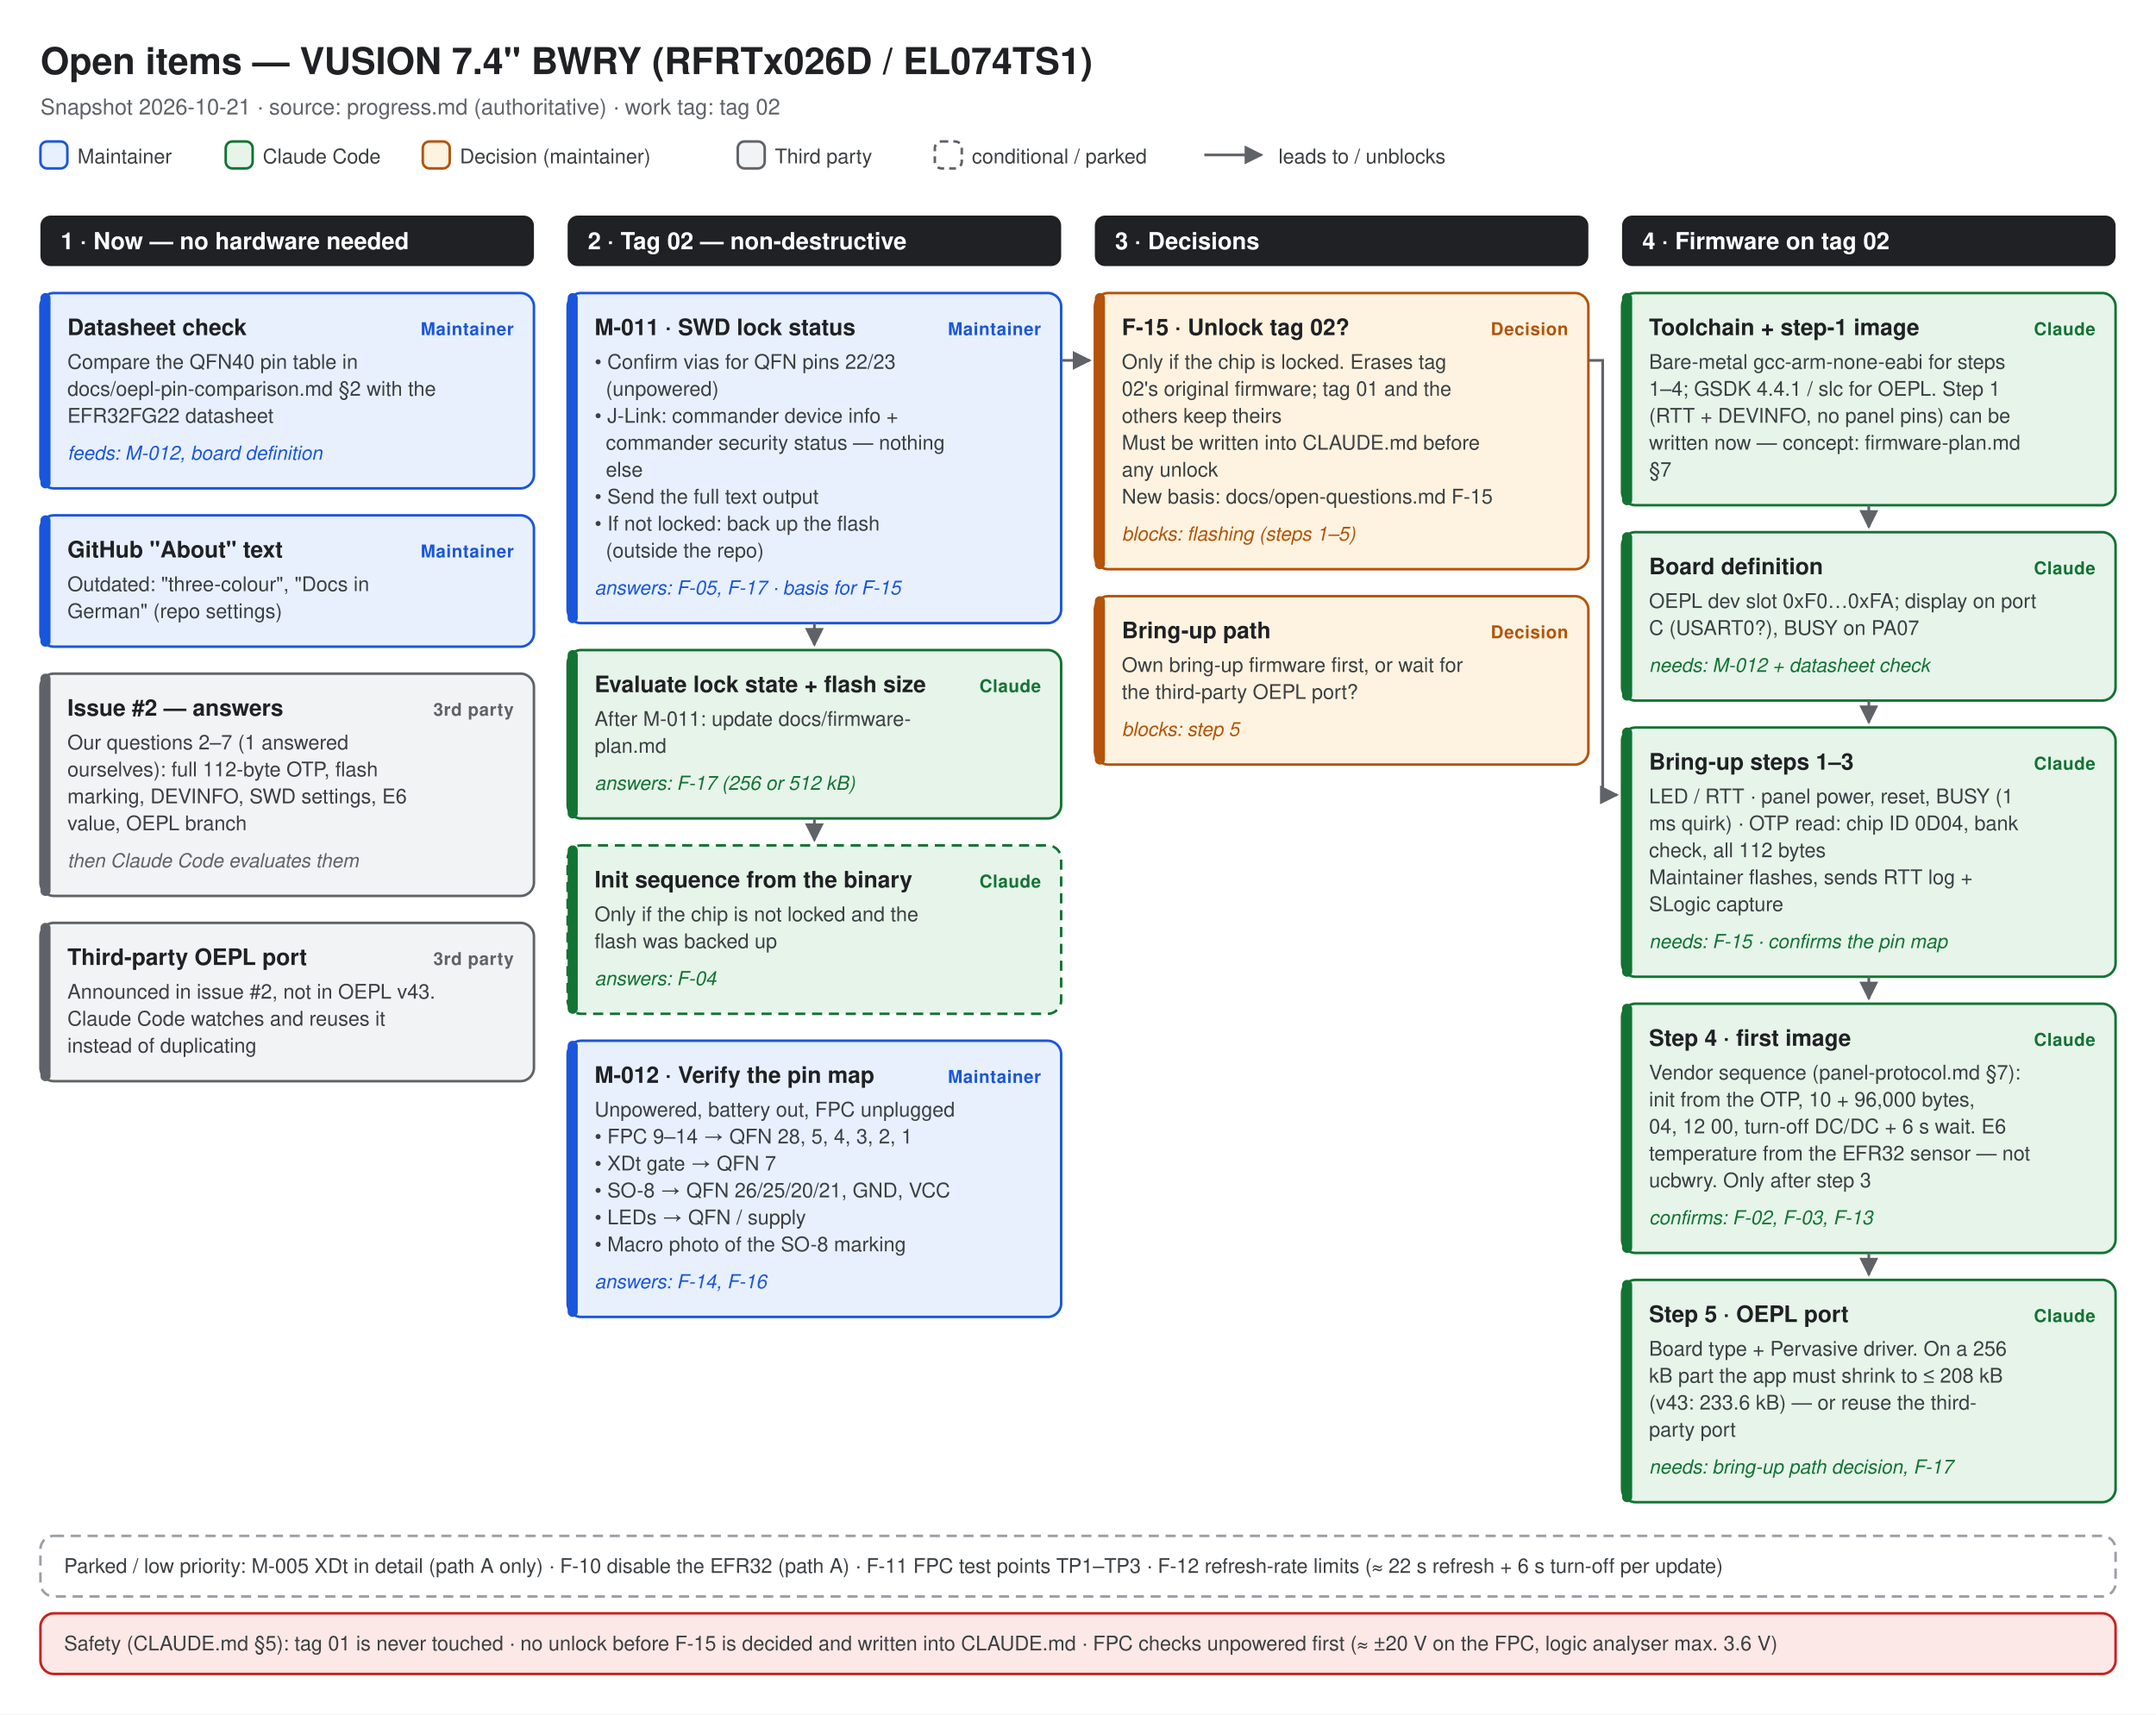
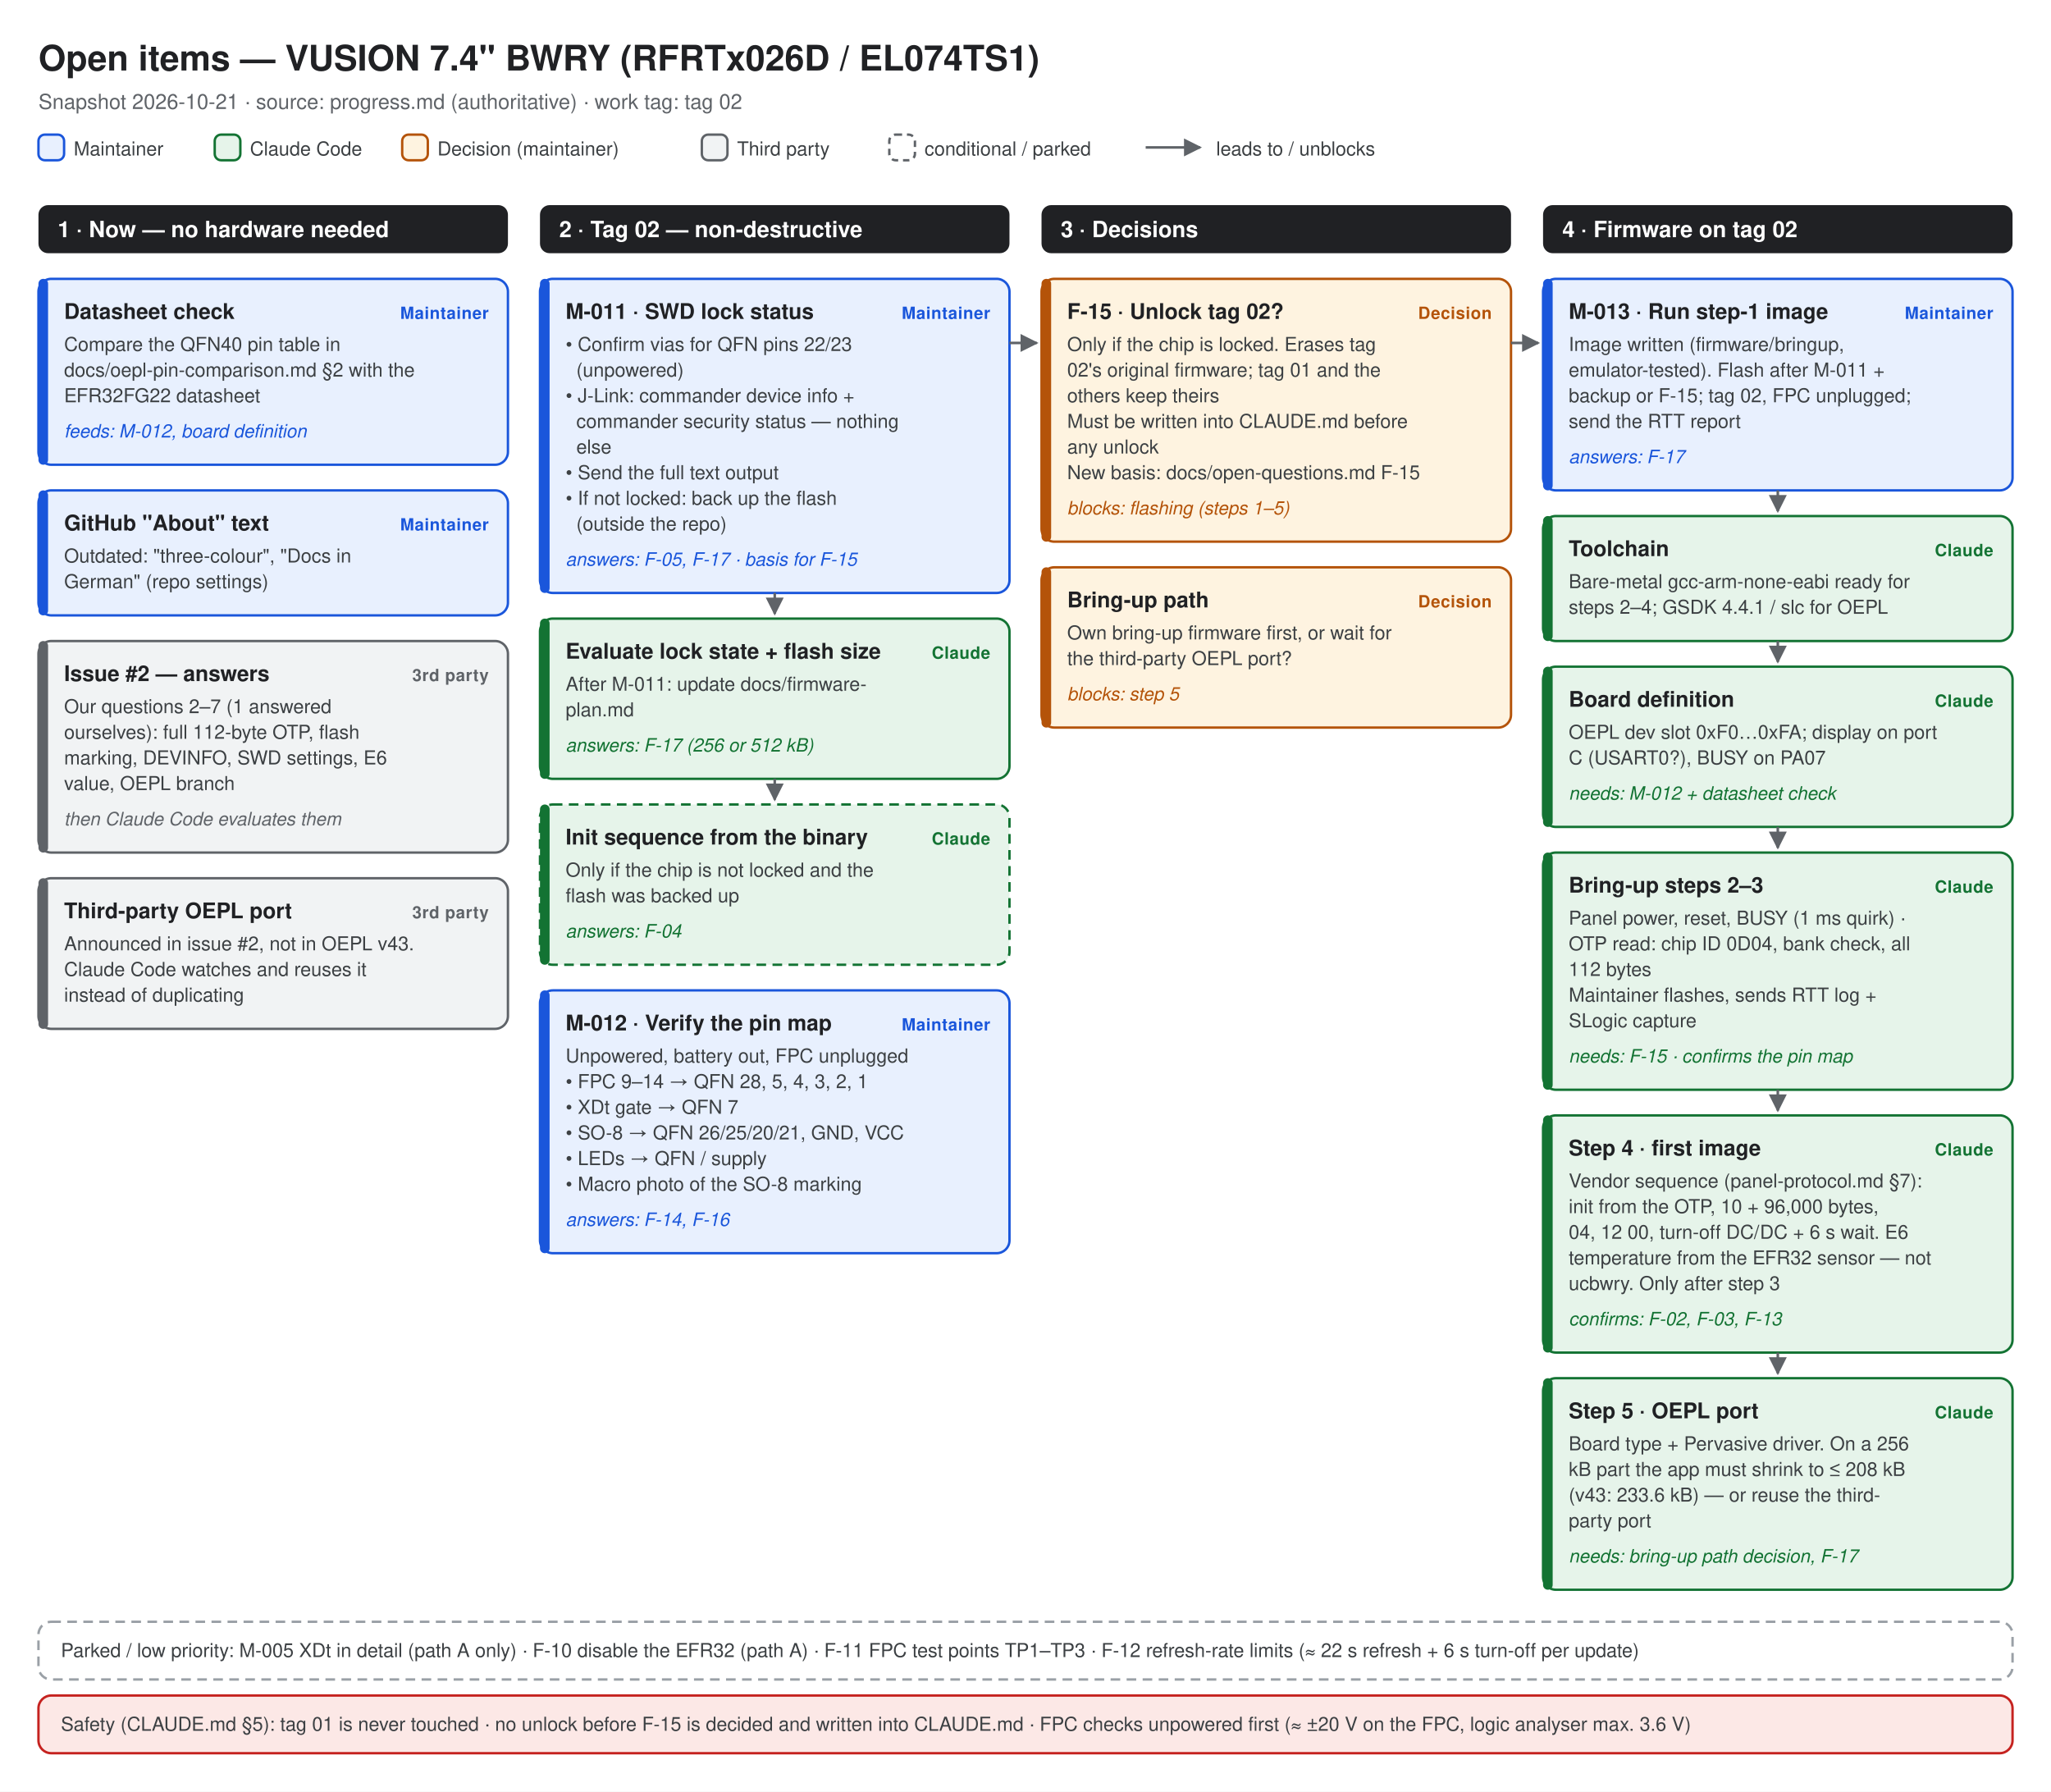
- <svg xmlns="http://www.w3.org/2000/svg" width="1280" height="1018" viewBox="0 0 1280 1018" font-family="Segoe UI, Helvetica, Arial, sans-serif">
+ <svg xmlns="http://www.w3.org/2000/svg" width="1280" height="1118" viewBox="0 0 1280 1118" font-family="Segoe UI, Helvetica, Arial, sans-serif">
  <style>.h1{font-size:22px;font-weight:700;fill:#202124}.sub{font-size:13px;fill:#5f6368}.col{font-size:14px;font-weight:700;fill:#ffffff}.title{font-size:13.5px;font-weight:700;fill:#202124}.owner{font-size:10.5px;font-weight:700;letter-spacing:.3px}.body{font-size:12px;fill:#3c4043}.foot{font-size:11.5px;font-style:italic}.arrow{fill:none;stroke:#5f6368;stroke-width:1.6;marker-end:url(#tip)}</style>
  <defs>
    <marker id="tip" viewBox="0 0 10 10" refX="9" refY="5" markerWidth="7" markerHeight="7" orient="auto-start-reverse">
      <path d="M0,0 L10,5 L0,10 z" fill="#5f6368" />
    </marker>
  </defs>
-   <rect width="1280" height="1018" fill="#ffffff" />
+   <rect width="1280" height="1118" fill="#ffffff" />
  <text x="24" y="44" class="h1">Open items — VUSION 7.4" BWRY (RFRTx026D / EL074TS1)</text>
  <text x="24" y="68" class="sub">Snapshot 2026-10-21 · source: progress.md (authoritative) · work tag: tag 02</text>
  <rect x="24" y="84" width="16" height="16" rx="4" fill="#e8f0fe" stroke="#1a56db" stroke-width="1.5" />
  <text x="46" y="97" class="body">Maintainer</text>
  <rect x="134" y="84" width="16" height="16" rx="4" fill="#e6f4ea" stroke="#137333" stroke-width="1.5" />
  <text x="156" y="97" class="body">Claude Code</text>
  <rect x="251" y="84" width="16" height="16" rx="4" fill="#fef3e0" stroke="#b45309" stroke-width="1.5" />
  <text x="273" y="97" class="body">Decision (maintainer)</text>
  <rect x="438" y="84" width="16" height="16" rx="4" fill="#f1f3f4" stroke="#5f6368" stroke-width="1.5" />
  <text x="460" y="97" class="body">Third party</text>
  <rect x="555" y="84" width="16" height="16" rx="4" fill="#ffffff" stroke="#5f6368" stroke-width="1.5" stroke-dasharray="4 3" />
  <text x="577" y="97" class="body">conditional / parked</text>
  <path d="M715,92 L749,92" class="arrow" />
  <text x="759" y="97" class="body">leads to / unblocks</text>
  <rect x="24" y="128" width="293" height="30" rx="6" fill="#202124" />
  <text x="36" y="148" class="col">1 · Now — no hardware needed</text>
  <rect x="24" y="174" width="293" height="116" rx="8" fill="#e8f0fe" stroke="#1a56db" stroke-width="1.5" />
  <rect x="24" y="174" width="6" height="116" rx="3" fill="#1a56db" />
  <text x="40" y="199" class="title">Datasheet check</text>
  <text x="305" y="199" class="owner" fill="#1a56db" text-anchor="end">Maintainer</text>
  <text x="40" y="219" class="body" xml:space="preserve">Compare the QFN40 pin table in</text>
  <text x="40" y="235" class="body" xml:space="preserve">docs/oepl-pin-comparison.md §2 with the</text>
  <text x="40" y="251" class="body" xml:space="preserve">EFR32FG22 datasheet</text>
  <text x="40" y="273" class="foot" fill="#1a56db">feeds: M-012, board definition</text>
  <rect x="24" y="306" width="293" height="78" rx="8" fill="#e8f0fe" stroke="#1a56db" stroke-width="1.5" />
  <rect x="24" y="306" width="6" height="78" rx="3" fill="#1a56db" />
  <text x="40" y="331" class="title">GitHub "About" text</text>
  <text x="305" y="331" class="owner" fill="#1a56db" text-anchor="end">Maintainer</text>
  <text x="40" y="351" class="body" xml:space="preserve">Outdated: "three-colour", "Docs in</text>
  <text x="40" y="367" class="body" xml:space="preserve">German" (repo settings)</text>
  <rect x="24" y="400" width="293" height="132" rx="8" fill="#f1f3f4" stroke="#5f6368" stroke-width="1.5" />
  <rect x="24" y="400" width="6" height="132" rx="3" fill="#5f6368" />
  <text x="40" y="425" class="title">Issue #2 — answers</text>
  <text x="305" y="425" class="owner" fill="#5f6368" text-anchor="end">3rd party</text>
  <text x="40" y="445" class="body" xml:space="preserve">Our questions 2–7 (1 answered</text>
  <text x="40" y="461" class="body" xml:space="preserve">ourselves): full 112-byte OTP, flash</text>
  <text x="40" y="477" class="body" xml:space="preserve">marking, DEVINFO, SWD settings, E6</text>
  <text x="40" y="493" class="body" xml:space="preserve">value, OEPL branch</text>
  <text x="40" y="515" class="foot" fill="#5f6368">then Claude Code evaluates them</text>
  <rect x="24" y="548" width="293" height="94" rx="8" fill="#f1f3f4" stroke="#5f6368" stroke-width="1.5" />
  <rect x="24" y="548" width="6" height="94" rx="3" fill="#5f6368" />
  <text x="40" y="573" class="title">Third-party OEPL port</text>
  <text x="305" y="573" class="owner" fill="#5f6368" text-anchor="end">3rd party</text>
  <text x="40" y="593" class="body" xml:space="preserve">Announced in issue #2, not in OEPL v43.</text>
  <text x="40" y="609" class="body" xml:space="preserve">Claude Code watches and reuses it</text>
  <text x="40" y="625" class="body" xml:space="preserve">instead of duplicating</text>
  <rect x="337" y="128" width="293" height="30" rx="6" fill="#202124" />
  <text x="349" y="148" class="col">2 · Tag 02 — non-destructive</text>
  <rect x="337" y="174" width="293" height="196" rx="8" fill="#e8f0fe" stroke="#1a56db" stroke-width="1.5" />
  <rect x="337" y="174" width="6" height="196" rx="3" fill="#1a56db" />
  <text x="353" y="199" class="title">M-011 · SWD lock status</text>
  <text x="618" y="199" class="owner" fill="#1a56db" text-anchor="end">Maintainer</text>
  <text x="353" y="219" class="body" xml:space="preserve">• Confirm vias for QFN pins 22/23</text>
  <text x="353" y="235" class="body" xml:space="preserve">  (unpowered)</text>
  <text x="353" y="251" class="body" xml:space="preserve">• J-Link: commander device info +</text>
  <text x="353" y="267" class="body" xml:space="preserve">  commander security status — nothing</text>
  <text x="353" y="283" class="body" xml:space="preserve">  else</text>
  <text x="353" y="299" class="body" xml:space="preserve">• Send the full text output</text>
  <text x="353" y="315" class="body" xml:space="preserve">• If not locked: back up the flash</text>
  <text x="353" y="331" class="body" xml:space="preserve">  (outside the repo)</text>
  <text x="353" y="353" class="foot" fill="#1a56db">answers: F-05, F-17 · basis for F-15</text>
  <rect x="337" y="386" width="293" height="100" rx="8" fill="#e6f4ea" stroke="#137333" stroke-width="1.5" />
  <rect x="337" y="386" width="6" height="100" rx="3" fill="#137333" />
  <text x="353" y="411" class="title">Evaluate lock state + flash size</text>
  <text x="618" y="411" class="owner" fill="#137333" text-anchor="end">Claude</text>
  <text x="353" y="431" class="body" xml:space="preserve">After M-011: update docs/firmware-</text>
  <text x="353" y="447" class="body" xml:space="preserve">plan.md</text>
  <text x="353" y="469" class="foot" fill="#137333">answers: F-17 (256 or 512 kB)</text>
  <rect x="337" y="502" width="293" height="100" rx="8" fill="#e6f4ea" stroke="#137333" stroke-width="1.5" stroke-dasharray="6 4" />
  <rect x="337" y="502" width="6" height="100" rx="3" fill="#137333" />
  <text x="353" y="527" class="title">Init sequence from the binary</text>
  <text x="618" y="527" class="owner" fill="#137333" text-anchor="end">Claude</text>
  <text x="353" y="547" class="body" xml:space="preserve">Only if the chip is not locked and the</text>
  <text x="353" y="563" class="body" xml:space="preserve">flash was backed up</text>
  <text x="353" y="585" class="foot" fill="#137333">answers: F-04</text>
  <rect x="337" y="618" width="293" height="164" rx="8" fill="#e8f0fe" stroke="#1a56db" stroke-width="1.5" />
  <rect x="337" y="618" width="6" height="164" rx="3" fill="#1a56db" />
  <text x="353" y="643" class="title">M-012 · Verify the pin map</text>
  <text x="618" y="643" class="owner" fill="#1a56db" text-anchor="end">Maintainer</text>
  <text x="353" y="663" class="body" xml:space="preserve">Unpowered, battery out, FPC unplugged</text>
  <text x="353" y="679" class="body" xml:space="preserve">• FPC 9–14 → QFN 28, 5, 4, 3, 2, 1</text>
  <text x="353" y="695" class="body" xml:space="preserve">• XDt gate → QFN 7</text>
  <text x="353" y="711" class="body" xml:space="preserve">• SO-8 → QFN 26/25/20/21, GND, VCC</text>
  <text x="353" y="727" class="body" xml:space="preserve">• LEDs → QFN / supply</text>
  <text x="353" y="743" class="body" xml:space="preserve">• Macro photo of the SO-8 marking</text>
  <text x="353" y="765" class="foot" fill="#1a56db">answers: F-14, F-16</text>
  <rect x="650" y="128" width="293" height="30" rx="6" fill="#202124" />
  <text x="662" y="148" class="col">3 · Decisions</text>
  <rect x="650" y="174" width="293" height="164" rx="8" fill="#fef3e0" stroke="#b45309" stroke-width="1.5" />
  <rect x="650" y="174" width="6" height="164" rx="3" fill="#b45309" />
  <text x="666" y="199" class="title">F-15 · Unlock tag 02?</text>
  <text x="931" y="199" class="owner" fill="#b45309" text-anchor="end">Decision</text>
  <text x="666" y="219" class="body" xml:space="preserve">Only if the chip is locked. Erases tag</text>
  <text x="666" y="235" class="body" xml:space="preserve">02's original firmware; tag 01 and the</text>
  <text x="666" y="251" class="body" xml:space="preserve">others keep theirs</text>
  <text x="666" y="267" class="body" xml:space="preserve">Must be written into CLAUDE.md before</text>
  <text x="666" y="283" class="body" xml:space="preserve">any unlock</text>
  <text x="666" y="299" class="body" xml:space="preserve">New basis: docs/open-questions.md F-15</text>
  <text x="666" y="321" class="foot" fill="#b45309">blocks: flashing (steps 1–5)</text>
  <rect x="650" y="354" width="293" height="100" rx="8" fill="#fef3e0" stroke="#b45309" stroke-width="1.5" />
  <rect x="650" y="354" width="6" height="100" rx="3" fill="#b45309" />
  <text x="666" y="379" class="title">Bring-up path</text>
  <text x="931" y="379" class="owner" fill="#b45309" text-anchor="end">Decision</text>
  <text x="666" y="399" class="body" xml:space="preserve">Own bring-up firmware first, or wait for</text>
  <text x="666" y="415" class="body" xml:space="preserve">the third-party OEPL port?</text>
  <text x="666" y="437" class="foot" fill="#b45309">blocks: step 5</text>
  <rect x="963" y="128" width="293" height="30" rx="6" fill="#202124" />
  <text x="975" y="148" class="col">4 · Firmware on tag 02</text>
-   <rect x="963" y="174" width="293" height="126" rx="8" fill="#e6f4ea" stroke="#137333" stroke-width="1.5" />
-   <rect x="963" y="174" width="6" height="126" rx="3" fill="#137333" />
-   <text x="979" y="199" class="title">Toolchain + step-1 image</text>
-   <text x="1244" y="199" class="owner" fill="#137333" text-anchor="end">Claude</text>
-   <text x="979" y="219" class="body" xml:space="preserve">Bare-metal gcc-arm-none-eabi for steps</text>
-   <text x="979" y="235" class="body" xml:space="preserve">1–4; GSDK 4.4.1 / slc for OEPL. Step 1</text>
-   <text x="979" y="251" class="body" xml:space="preserve">(RTT + DEVINFO, no panel pins) can be</text>
-   <text x="979" y="267" class="body" xml:space="preserve">written now — concept: firmware-plan.md</text>
-   <text x="979" y="283" class="body" xml:space="preserve">§7</text>
-   <rect x="963" y="316" width="293" height="100" rx="8" fill="#e6f4ea" stroke="#137333" stroke-width="1.5" />
-   <rect x="963" y="316" width="6" height="100" rx="3" fill="#137333" />
-   <text x="979" y="341" class="title">Board definition</text>
-   <text x="1244" y="341" class="owner" fill="#137333" text-anchor="end">Claude</text>
-   <text x="979" y="361" class="body" xml:space="preserve">OEPL dev slot 0xF0…0xFA; display on port</text>
-   <text x="979" y="377" class="body" xml:space="preserve">C (USART0?), BUSY on PA07</text>
-   <text x="979" y="399" class="foot" fill="#137333">needs: M-012 + datasheet check</text>
-   <rect x="963" y="432" width="293" height="148" rx="8" fill="#e6f4ea" stroke="#137333" stroke-width="1.5" />
-   <rect x="963" y="432" width="6" height="148" rx="3" fill="#137333" />
-   <text x="979" y="457" class="title">Bring-up steps 1–3</text>
-   <text x="1244" y="457" class="owner" fill="#137333" text-anchor="end">Claude</text>
-   <text x="979" y="477" class="body" xml:space="preserve">LED / RTT · panel power, reset, BUSY (1</text>
-   <text x="979" y="493" class="body" xml:space="preserve">ms quirk) · OTP read: chip ID 0D04, bank</text>
-   <text x="979" y="509" class="body" xml:space="preserve">check, all 112 bytes</text>
-   <text x="979" y="525" class="body" xml:space="preserve">Maintainer flashes, sends RTT log +</text>
-   <text x="979" y="541" class="body" xml:space="preserve">SLogic capture</text>
-   <text x="979" y="563" class="foot" fill="#137333">needs: F-15 · confirms the pin map</text>
-   <rect x="963" y="596" width="293" height="148" rx="8" fill="#e6f4ea" stroke="#137333" stroke-width="1.5" />
-   <rect x="963" y="596" width="6" height="148" rx="3" fill="#137333" />
-   <text x="979" y="621" class="title">Step 4 · first image</text>
-   <text x="1244" y="621" class="owner" fill="#137333" text-anchor="end">Claude</text>
-   <text x="979" y="641" class="body" xml:space="preserve">Vendor sequence (panel-protocol.md §7):</text>
-   <text x="979" y="657" class="body" xml:space="preserve">init from the OTP, 10 + 96,000 bytes,</text>
-   <text x="979" y="673" class="body" xml:space="preserve">04, 12 00, turn-off DC/DC + 6 s wait. E6</text>
-   <text x="979" y="689" class="body" xml:space="preserve">temperature from the EFR32 sensor — not</text>
-   <text x="979" y="705" class="body" xml:space="preserve">ucbwry. Only after step 3</text>
-   <text x="979" y="727" class="foot" fill="#137333">confirms: F-02, F-03, F-13</text>
-   <rect x="963" y="760" width="293" height="132" rx="8" fill="#e6f4ea" stroke="#137333" stroke-width="1.5" />
-   <rect x="963" y="760" width="6" height="132" rx="3" fill="#137333" />
-   <text x="979" y="785" class="title">Step 5 · OEPL port</text>
-   <text x="1244" y="785" class="owner" fill="#137333" text-anchor="end">Claude</text>
-   <text x="979" y="805" class="body" xml:space="preserve">Board type + Pervasive driver. On a 256</text>
-   <text x="979" y="821" class="body" xml:space="preserve">kB part the app must shrink to ≤ 208 kB</text>
-   <text x="979" y="837" class="body" xml:space="preserve">(v43: 233.6 kB) — or reuse the third-</text>
-   <text x="979" y="853" class="body" xml:space="preserve">party port</text>
-   <text x="979" y="875" class="foot" fill="#137333">needs: bring-up path decision, F-17</text>
+   <rect x="963" y="174" width="293" height="132" rx="8" fill="#e8f0fe" stroke="#1a56db" stroke-width="1.5" />
+   <rect x="963" y="174" width="6" height="132" rx="3" fill="#1a56db" />
+   <text x="979" y="199" class="title">M-013 · Run step-1 image</text>
+   <text x="1244" y="199" class="owner" fill="#1a56db" text-anchor="end">Maintainer</text>
+   <text x="979" y="219" class="body" xml:space="preserve">Image written (firmware/bringup,</text>
+   <text x="979" y="235" class="body" xml:space="preserve">emulator-tested). Flash after M-011 +</text>
+   <text x="979" y="251" class="body" xml:space="preserve">backup or F-15; tag 02, FPC unplugged;</text>
+   <text x="979" y="267" class="body" xml:space="preserve">send the RTT report</text>
+   <text x="979" y="289" class="foot" fill="#1a56db">answers: F-17</text>
+   <rect x="963" y="322" width="293" height="78" rx="8" fill="#e6f4ea" stroke="#137333" stroke-width="1.5" />
+   <rect x="963" y="322" width="6" height="78" rx="3" fill="#137333" />
+   <text x="979" y="347" class="title">Toolchain</text>
+   <text x="1244" y="347" class="owner" fill="#137333" text-anchor="end">Claude</text>
+   <text x="979" y="367" class="body" xml:space="preserve">Bare-metal gcc-arm-none-eabi ready for</text>
+   <text x="979" y="383" class="body" xml:space="preserve">steps 2–4; GSDK 4.4.1 / slc for OEPL</text>
+   <rect x="963" y="416" width="293" height="100" rx="8" fill="#e6f4ea" stroke="#137333" stroke-width="1.5" />
+   <rect x="963" y="416" width="6" height="100" rx="3" fill="#137333" />
+   <text x="979" y="441" class="title">Board definition</text>
+   <text x="1244" y="441" class="owner" fill="#137333" text-anchor="end">Claude</text>
+   <text x="979" y="461" class="body" xml:space="preserve">OEPL dev slot 0xF0…0xFA; display on port</text>
+   <text x="979" y="477" class="body" xml:space="preserve">C (USART0?), BUSY on PA07</text>
+   <text x="979" y="499" class="foot" fill="#137333">needs: M-012 + datasheet check</text>
+   <rect x="963" y="532" width="293" height="148" rx="8" fill="#e6f4ea" stroke="#137333" stroke-width="1.5" />
+   <rect x="963" y="532" width="6" height="148" rx="3" fill="#137333" />
+   <text x="979" y="557" class="title">Bring-up steps 2–3</text>
+   <text x="1244" y="557" class="owner" fill="#137333" text-anchor="end">Claude</text>
+   <text x="979" y="577" class="body" xml:space="preserve">Panel power, reset, BUSY (1 ms quirk) ·</text>
+   <text x="979" y="593" class="body" xml:space="preserve">OTP read: chip ID 0D04, bank check, all</text>
+   <text x="979" y="609" class="body" xml:space="preserve">112 bytes</text>
+   <text x="979" y="625" class="body" xml:space="preserve">Maintainer flashes, sends RTT log +</text>
+   <text x="979" y="641" class="body" xml:space="preserve">SLogic capture</text>
+   <text x="979" y="663" class="foot" fill="#137333">needs: F-15 · confirms the pin map</text>
+   <rect x="963" y="696" width="293" height="148" rx="8" fill="#e6f4ea" stroke="#137333" stroke-width="1.5" />
+   <rect x="963" y="696" width="6" height="148" rx="3" fill="#137333" />
+   <text x="979" y="721" class="title">Step 4 · first image</text>
+   <text x="1244" y="721" class="owner" fill="#137333" text-anchor="end">Claude</text>
+   <text x="979" y="741" class="body" xml:space="preserve">Vendor sequence (panel-protocol.md §7):</text>
+   <text x="979" y="757" class="body" xml:space="preserve">init from the OTP, 10 + 96,000 bytes,</text>
+   <text x="979" y="773" class="body" xml:space="preserve">04, 12 00, turn-off DC/DC + 6 s wait. E6</text>
+   <text x="979" y="789" class="body" xml:space="preserve">temperature from the EFR32 sensor — not</text>
+   <text x="979" y="805" class="body" xml:space="preserve">ucbwry. Only after step 3</text>
+   <text x="979" y="827" class="foot" fill="#137333">confirms: F-02, F-03, F-13</text>
+   <rect x="963" y="860" width="293" height="132" rx="8" fill="#e6f4ea" stroke="#137333" stroke-width="1.5" />
+   <rect x="963" y="860" width="6" height="132" rx="3" fill="#137333" />
+   <text x="979" y="885" class="title">Step 5 · OEPL port</text>
+   <text x="1244" y="885" class="owner" fill="#137333" text-anchor="end">Claude</text>
+   <text x="979" y="905" class="body" xml:space="preserve">Board type + Pervasive driver. On a 256</text>
+   <text x="979" y="921" class="body" xml:space="preserve">kB part the app must shrink to ≤ 208 kB</text>
+   <text x="979" y="937" class="body" xml:space="preserve">(v43: 233.6 kB) — or reuse the third-</text>
+   <text x="979" y="953" class="body" xml:space="preserve">party port</text>
+   <text x="979" y="975" class="foot" fill="#137333">needs: bring-up path decision, F-17</text>
  <path d="M483.5,370 L483.5,383" class="arrow" />
  <path d="M483.5,486 L483.5,499" class="arrow" />
  <path d="M630,214 L638.5,214 L638.5,214 L647,214" class="arrow" />
-   <path d="M943,214 L951.5,214 L951.5,472 L960,472" class="arrow" />
-   <path d="M1109.5,300 L1109.5,313" class="arrow" />
-   <path d="M1109.5,416 L1109.5,429" class="arrow" />
-   <path d="M1109.5,580 L1109.5,593" class="arrow" />
-   <path d="M1109.5,744 L1109.5,757" class="arrow" />
-   <rect x="24" y="912" width="1232" height="36" rx="8" fill="#ffffff" stroke="#9aa0a6" stroke-width="1.5" stroke-dasharray="6 4" />
-   <text x="38" y="934" class="body">Parked / low priority: M-005 XDt in detail (path A only) · F-10 disable the EFR32 (path A) · F-11 FPC test points TP1–TP3 · F-12 refresh-rate limits (≈ 22 s refresh + 6 s turn-off per update)</text>
-   <rect x="24" y="958" width="1232" height="36" rx="8" fill="#fce8e6" stroke="#c5221f" stroke-width="1.5" />
-   <text x="38" y="980" class="body">Safety (CLAUDE.md §5): tag 01 is never touched · no unlock before F-15 is decided and written into CLAUDE.md · FPC checks unpowered first (≈ ±20 V on the FPC, logic analyser max. 3.6 V)</text>
+   <path d="M943,214 L951.5,214 L951.5,214 L960,214" class="arrow" />
+   <path d="M1109.5,306 L1109.5,319" class="arrow" />
+   <path d="M1109.5,400 L1109.5,413" class="arrow" />
+   <path d="M1109.5,516 L1109.5,529" class="arrow" />
+   <path d="M1109.5,680 L1109.5,693" class="arrow" />
+   <path d="M1109.5,844 L1109.5,857" class="arrow" />
+   <rect x="24" y="1012" width="1232" height="36" rx="8" fill="#ffffff" stroke="#9aa0a6" stroke-width="1.5" stroke-dasharray="6 4" />
+   <text x="38" y="1034" class="body">Parked / low priority: M-005 XDt in detail (path A only) · F-10 disable the EFR32 (path A) · F-11 FPC test points TP1–TP3 · F-12 refresh-rate limits (≈ 22 s refresh + 6 s turn-off per update)</text>
+   <rect x="24" y="1058" width="1232" height="36" rx="8" fill="#fce8e6" stroke="#c5221f" stroke-width="1.5" />
+   <text x="38" y="1080" class="body">Safety (CLAUDE.md §5): tag 01 is never touched · no unlock before F-15 is decided and written into CLAUDE.md · FPC checks unpowered first (≈ ±20 V on the FPC, logic analyser max. 3.6 V)</text>
</svg>
